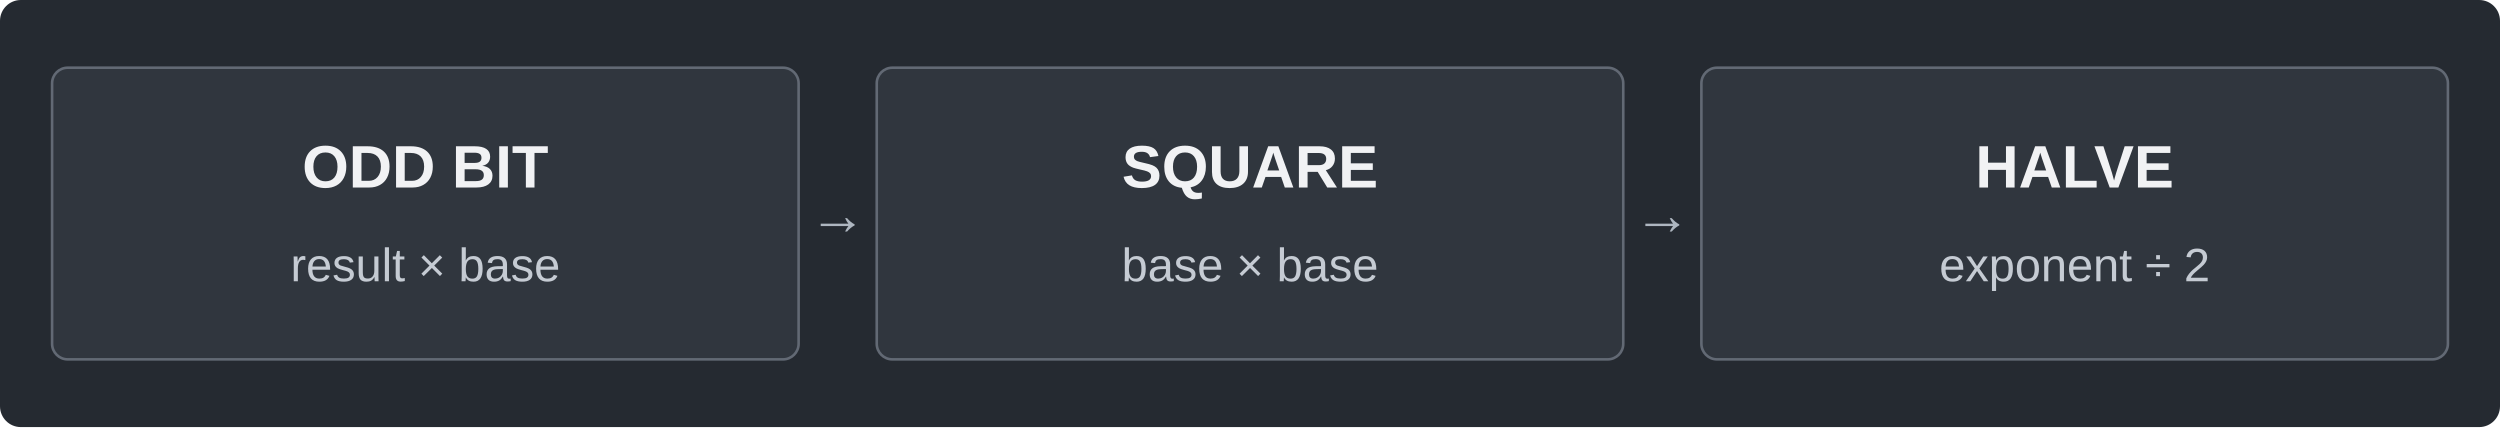
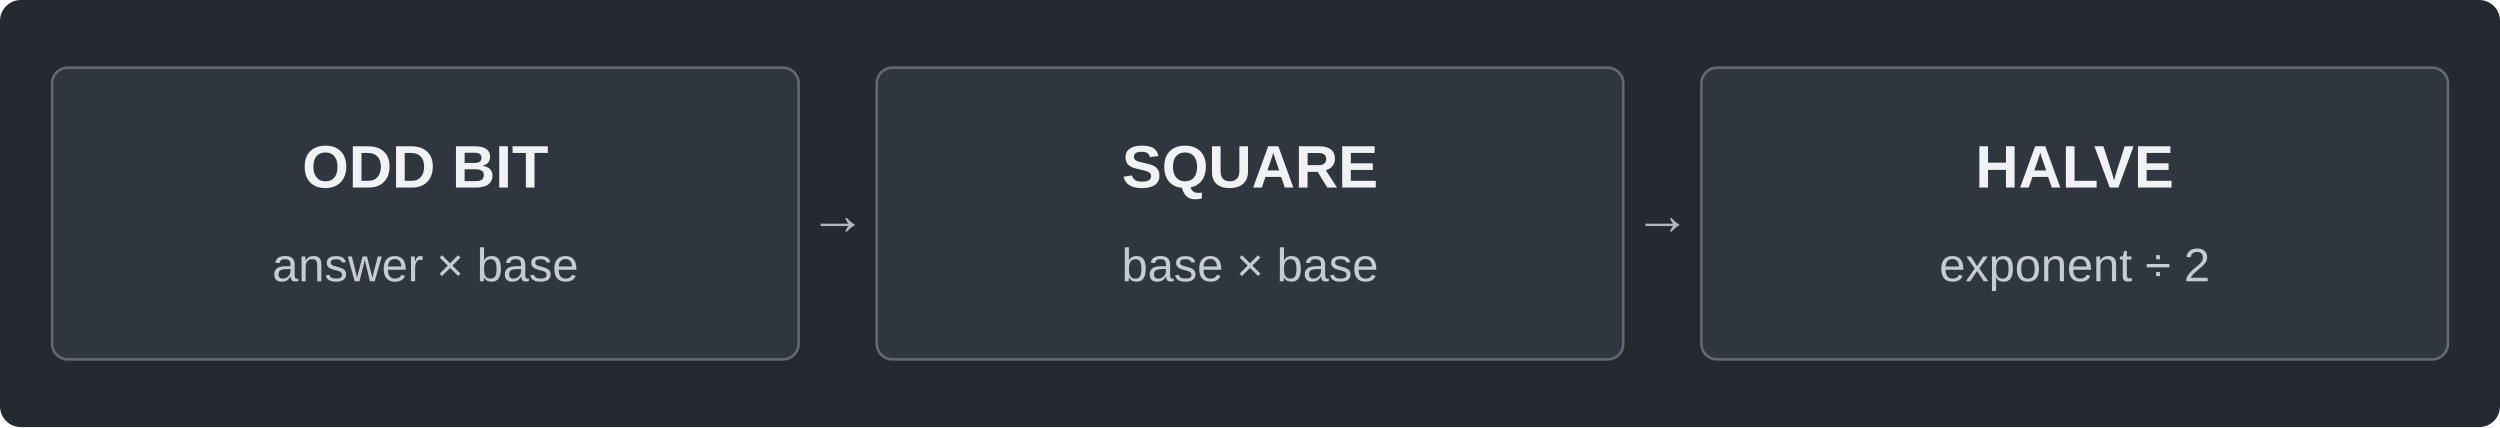
<svg xmlns="http://www.w3.org/2000/svg" width="960" height="164" viewBox="0 0 960 164">
  <rect width="960" height="164" rx="8" fill="#252a31" />
  <rect x="20.0" y="26" width="286.667" height="112" rx="6" fill="#30363e" stroke="#626974" />
  <text x="163.333" y="72" text-anchor="middle" font-family="Arial, sans-serif" font-size="23" font-weight="600" fill="#f1f2f4">ODD BIT</text>
-   <text x="163.333" y="108" text-anchor="middle" font-family="Arial, sans-serif" font-size="18" fill="#c5cbd3">result × base</text>
+   <text x="163.333" y="108" text-anchor="middle" font-family="Arial, sans-serif" font-size="18" fill="#c5cbd3">answer × base</text>
  <text x="321.667" y="90" text-anchor="middle" font-family="Arial" font-size="22" fill="#aeb6c0">→</text>
  <rect x="336.667" y="26" width="286.667" height="112" rx="6" fill="#30363e" stroke="#626974" />
  <text x="480.0" y="72" text-anchor="middle" font-family="Arial, sans-serif" font-size="23" font-weight="600" fill="#f1f2f4">SQUARE</text>
  <text x="480.0" y="108" text-anchor="middle" font-family="Arial, sans-serif" font-size="18" fill="#c5cbd3">base × base</text>
  <text x="638.333" y="90" text-anchor="middle" font-family="Arial" font-size="22" fill="#aeb6c0">→</text>
  <rect x="653.333" y="26" width="286.667" height="112" rx="6" fill="#30363e" stroke="#626974" />
  <text x="796.667" y="72" text-anchor="middle" font-family="Arial, sans-serif" font-size="23" font-weight="600" fill="#f1f2f4">HALVE</text>
  <text x="796.667" y="108" text-anchor="middle" font-family="Arial, sans-serif" font-size="18" fill="#c5cbd3">exponent ÷ 2</text>
</svg>
